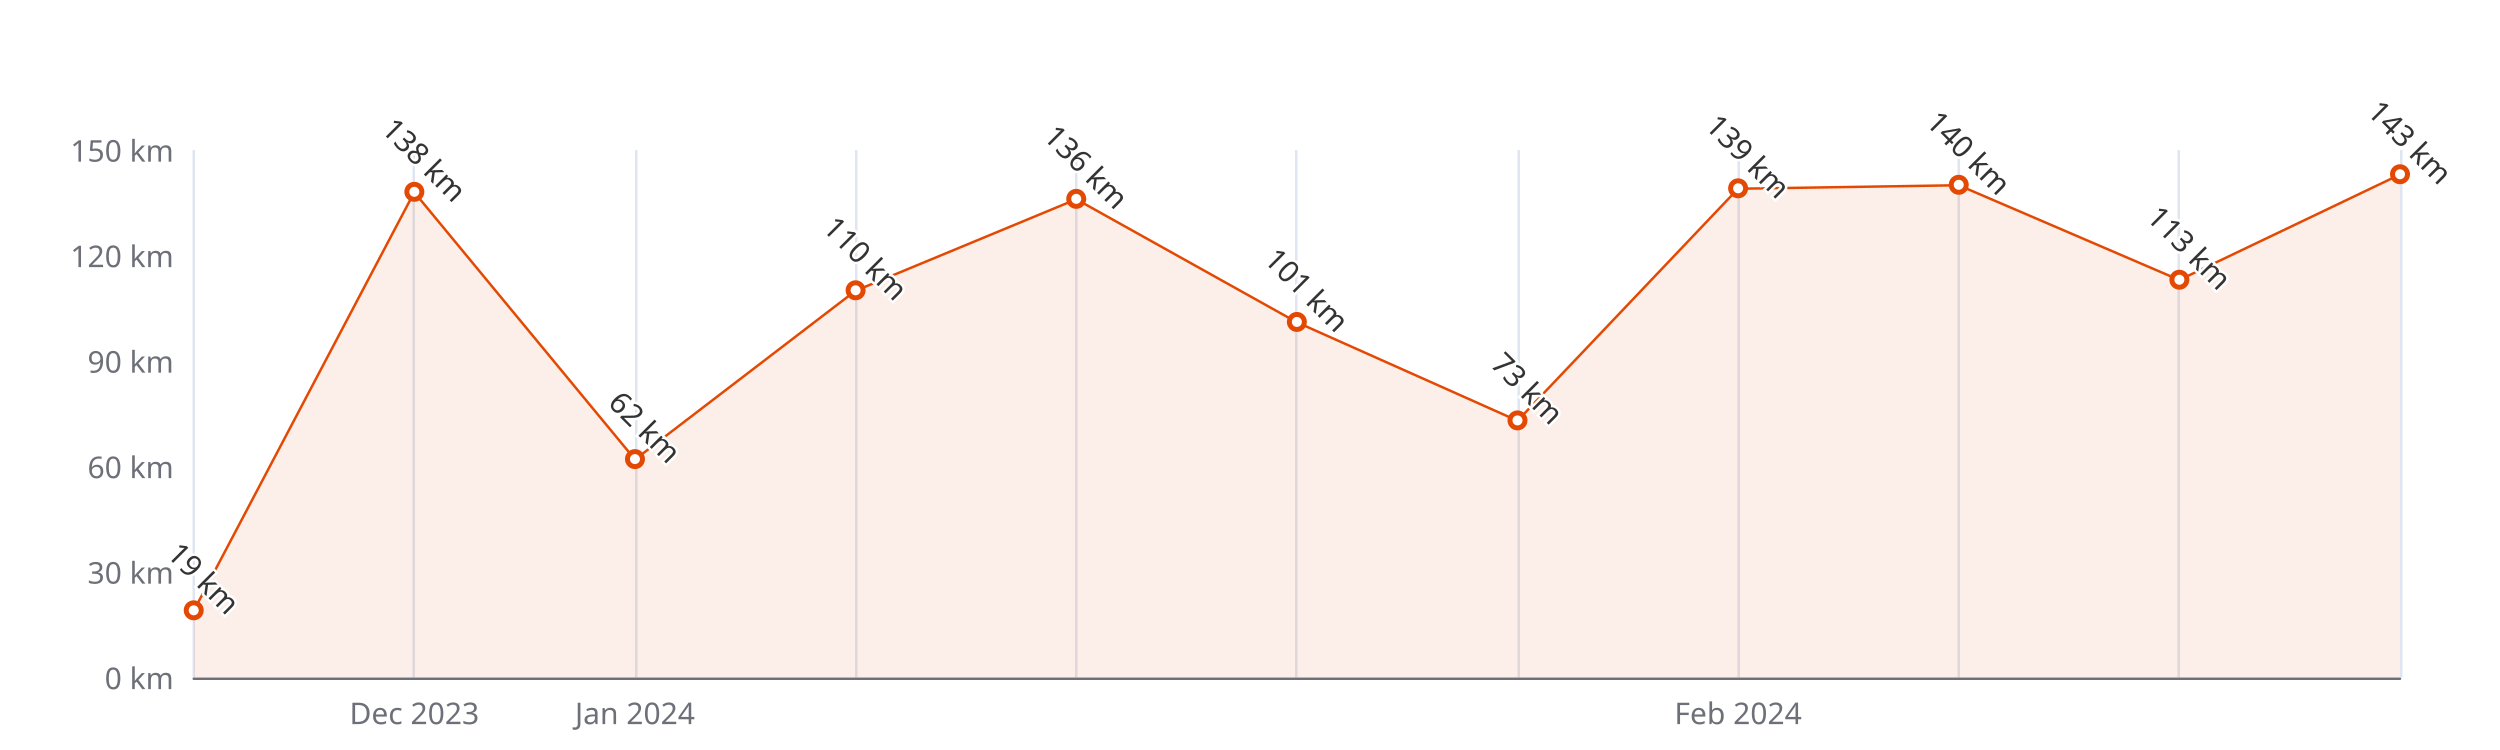
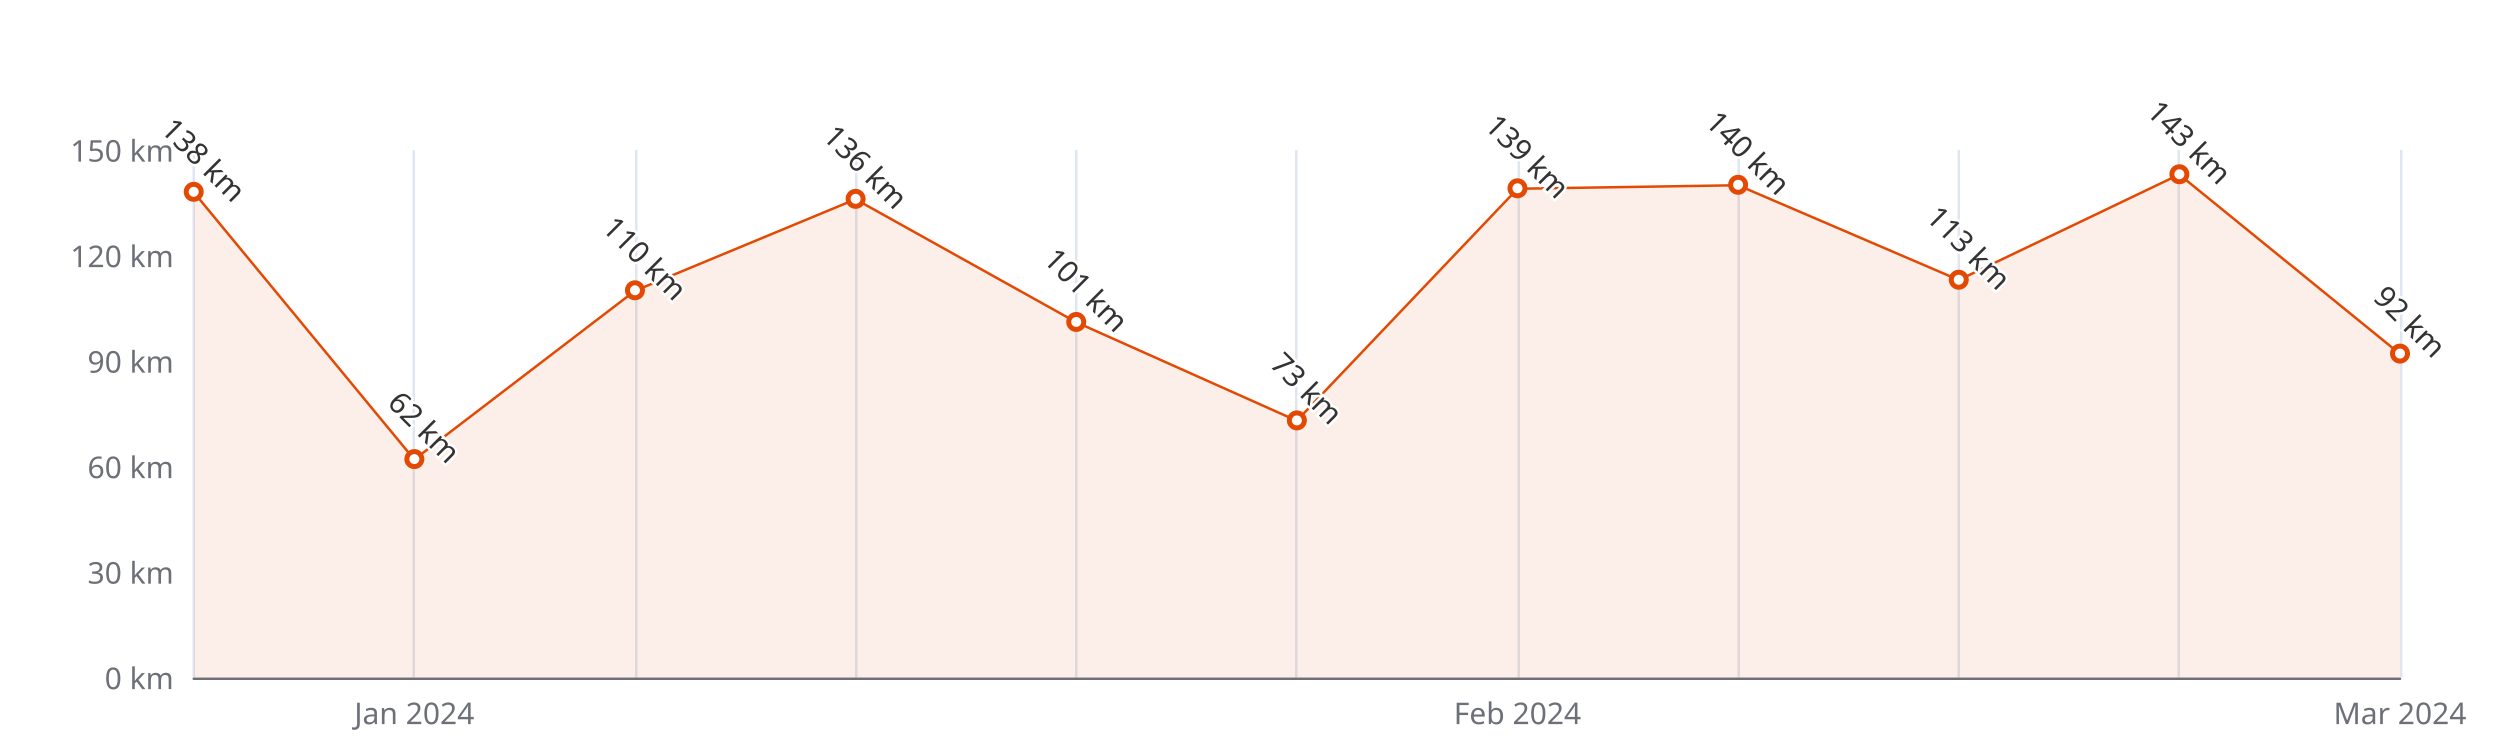
<svg xmlns="http://www.w3.org/2000/svg" width="1000" height="300" version="1.1" baseProfile="full" viewBox="0 0 1000 300">
  <rect width="1000" height="300" x="0" y="0" id="0" fill="#ffffff" />
  <path d="M77.5 60L77.5 271" fill="none" stroke="#E0E6F1" />
  <path d="M165.5 60L165.5 271" fill="none" stroke="#E0E6F1" />
  <path d="M254.5 60L254.5 271" fill="none" stroke="#E0E6F1" />
  <path d="M342.5 60L342.5 271" fill="none" stroke="#E0E6F1" />
  <path d="M430.5 60L430.5 271" fill="none" stroke="#E0E6F1" />
  <path d="M518.5 60L518.5 271" fill="none" stroke="#E0E6F1" />
  <path d="M607.5 60L607.5 271" fill="none" stroke="#E0E6F1" />
  <path d="M695.5 60L695.5 271" fill="none" stroke="#E0E6F1" />
  <path d="M783.5 60L783.5 271" fill="none" stroke="#E0E6F1" />
  <path d="M871.5 60L871.5 271" fill="none" stroke="#E0E6F1" />
  <path d="M960.5 60L960.5 271" fill="none" stroke="#E0E6F1" />
  <path d="M77.5 271.5L960 271.5" fill="none" stroke="#6E7079" stroke-linecap="round" />
  <text dominant-baseline="central" text-anchor="end" style="font-size:12px;font-family:sans-serif;" xml:space="preserve" transform="translate(69.48 271)" fill="#6E7079">0 km</text>
  <text dominant-baseline="central" text-anchor="end" style="font-size:12px;font-family:sans-serif;" xml:space="preserve" transform="translate(69.48 228.8)" fill="#6E7079">30 km</text>
  <text dominant-baseline="central" text-anchor="end" style="font-size:12px;font-family:sans-serif;" xml:space="preserve" transform="translate(69.48 186.6)" fill="#6E7079">60 km</text>
  <text dominant-baseline="central" text-anchor="end" style="font-size:12px;font-family:sans-serif;" xml:space="preserve" transform="translate(69.48 144.4)" fill="#6E7079">90 km</text>
  <text dominant-baseline="central" text-anchor="end" style="font-size:12px;font-family:sans-serif;" xml:space="preserve" transform="translate(69.48 102.2)" fill="#6E7079">120 km</text>
  <text dominant-baseline="central" text-anchor="end" style="font-size:12px;font-family:sans-serif;" xml:space="preserve" transform="translate(69.48 60)" fill="#6E7079">150 km</text>
-   <text dominant-baseline="central" text-anchor="middle" style="font-size:12px;font-family:sans-serif;" xml:space="preserve" y="6" transform="translate(165.732 279)" fill="#6E7079">Dec 2023</text>
-   <text dominant-baseline="central" text-anchor="middle" style="font-size:12px;font-family:sans-serif;" xml:space="preserve" y="6" transform="translate(253.984 279)" fill="#6E7079">Jan 2024</text>
-   <text dominant-baseline="central" text-anchor="middle" style="font-size:12px;font-family:sans-serif;" xml:space="preserve" y="6" transform="translate(695.244 279)" fill="#6E7079">Feb 2024</text>
+   <text dominant-baseline="central" text-anchor="middle" style="font-size:12px;font-family:sans-serif;" xml:space="preserve" y="6" transform="translate(165.732 279)" fill="#6E7079">Jan 2024</text>
+   <text dominant-baseline="central" text-anchor="middle" style="font-size:12px;font-family:sans-serif;" xml:space="preserve" y="6" transform="translate(606.992 279)" fill="#6E7079">Feb 2024</text>
+   <text dominant-baseline="central" text-anchor="middle" style="font-size:12px;font-family:sans-serif;" xml:space="preserve" y="6" transform="translate(960 279)" fill="#6E7079">Mar 2024</text>
  <g clip-path="url(#zr5-c0)">
-     <path d="M77.5 244.3L165.7 76.9L254 183.8L342.2 116.3L430.5 79.7L518.7 128.9L607 168.3L695.2 75.5L783.5 74.1L871.7 112L960 69.8L960 271L871.7 271L783.5 271L695.2 271L607 271L518.7 271L430.5 271L342.2 271L254 271L165.7 271L77.5 271Z" fill="rgb(227,73,2)" fill-opacity="0.09" />
-     <path d="M77.5 244.3L165.7 76.9L254 183.8L342.2 116.3L430.5 79.7L518.7 128.9L607 168.3L695.2 75.5L783.5 74.1L871.7 112L960 69.8" fill="none" stroke="#E34902" stroke-linejoin="bevel" />
+     <path d="M77.5 76.9L165.7 183.8L254 116.3L342.2 79.7L430.5 128.9L518.7 168.3L607 75.5L695.2 74.1L783.5 112L871.7 69.8L960 141.6L960 271L871.7 271L783.5 271L695.2 271L607 271L518.7 271L430.5 271L342.2 271L254 271L165.7 271L77.5 271Z" fill="rgb(227,73,2)" fill-opacity="0.09" />
+     <path d="M77.5 76.9L165.7 183.8L254 116.3L342.2 79.7L430.5 128.9L518.7 168.3L607 75.5L695.2 74.1L783.5 112L871.7 69.8L960 141.6" fill="none" stroke="#E34902" stroke-linejoin="bevel" />
  </g>
-   <path d="M1 0A1 1 0 1 1 1 -0.1A1 1 0 0 1 1 0" transform="matrix(3,0,0,3,77.48,244.2733)" fill="#fff" stroke="#E34902" stroke-width="0.667" />
-   <path d="M1 0A1 1 0 1 1 1 -0.1A1 1 0 0 1 1 0" transform="matrix(3,0,0,3,165.732,76.88)" fill="#fff" stroke="#E34902" stroke-width="0.667" />
-   <path d="M1 0A1 1 0 1 1 1 -0.1A1 1 0 0 1 1 0" transform="matrix(3,0,0,3,253.984,183.7867)" fill="#fff" stroke="#E34902" stroke-width="0.667" />
-   <path d="M1 0A1 1 0 1 1 1 -0.1A1 1 0 0 1 1 0" transform="matrix(3,0,0,3,342.236,116.2667)" fill="#fff" stroke="#E34902" stroke-width="0.667" />
-   <path d="M1 0A1 1 0 1 1 1 -0.1A1 1 0 0 1 1 0" transform="matrix(3,0,0,3,430.488,79.6933)" fill="#fff" stroke="#E34902" stroke-width="0.667" />
-   <path d="M1 0A1 1 0 1 1 1 -0.1A1 1 0 0 1 1 0" transform="matrix(3,0,0,3,518.74,128.9267)" fill="#fff" stroke="#E34902" stroke-width="0.667" />
-   <path d="M1 0A1 1 0 1 1 1 -0.1A1 1 0 0 1 1 0" transform="matrix(3,0,0,3,606.992,168.3133)" fill="#fff" stroke="#E34902" stroke-width="0.667" />
-   <path d="M1 0A1 1 0 1 1 1 -0.1A1 1 0 0 1 1 0" transform="matrix(3,0,0,3,695.244,75.4733)" fill="#fff" stroke="#E34902" stroke-width="0.667" />
-   <path d="M1 0A1 1 0 1 1 1 -0.1A1 1 0 0 1 1 0" transform="matrix(3,0,0,3,783.496,74.0667)" fill="#fff" stroke="#E34902" stroke-width="0.667" />
-   <path d="M1 0A1 1 0 1 1 1 -0.1A1 1 0 0 1 1 0" transform="matrix(3,0,0,3,871.748,112.0467)" fill="#fff" stroke="#E34902" stroke-width="0.667" />
-   <path d="M1 0A1 1 0 1 1 1 -0.1A1 1 0 0 1 1 0" transform="matrix(3,0,0,3,960,69.8467)" fill="#fff" stroke="#E34902" stroke-width="0.667" />
-   <text dominant-baseline="central" text-anchor="middle" style="font-size:12px;font-family:sans-serif;" xml:space="preserve" y="-6" transform="matrix(0.707,0.707,-0.707,0.707,77.48,235.2733)" fill="#333" stroke="rgb(255,255,255)" stroke-width="2" paint-order="stroke" stroke-miterlimit="2">19 km</text>
-   <text dominant-baseline="central" text-anchor="middle" style="font-size:12px;font-family:sans-serif;" xml:space="preserve" y="-6" transform="matrix(0.707,0.707,-0.707,0.707,165.732,67.88)" fill="#333" stroke="rgb(255,255,255)" stroke-width="2" paint-order="stroke" stroke-miterlimit="2">138 km</text>
-   <text dominant-baseline="central" text-anchor="middle" style="font-size:12px;font-family:sans-serif;" xml:space="preserve" y="-6" transform="matrix(0.707,0.707,-0.707,0.707,253.984,174.7867)" fill="#333" stroke="rgb(255,255,255)" stroke-width="2" paint-order="stroke" stroke-miterlimit="2">62 km</text>
-   <text dominant-baseline="central" text-anchor="middle" style="font-size:12px;font-family:sans-serif;" xml:space="preserve" y="-6" transform="matrix(0.707,0.707,-0.707,0.707,342.236,107.2667)" fill="#333" stroke="rgb(255,255,255)" stroke-width="2" paint-order="stroke" stroke-miterlimit="2">110 km</text>
-   <text dominant-baseline="central" text-anchor="middle" style="font-size:12px;font-family:sans-serif;" xml:space="preserve" y="-6" transform="matrix(0.707,0.707,-0.707,0.707,430.488,70.6933)" fill="#333" stroke="rgb(255,255,255)" stroke-width="2" paint-order="stroke" stroke-miterlimit="2">136 km</text>
-   <text dominant-baseline="central" text-anchor="middle" style="font-size:12px;font-family:sans-serif;" xml:space="preserve" y="-6" transform="matrix(0.707,0.707,-0.707,0.707,518.74,119.9267)" fill="#333" stroke="rgb(255,255,255)" stroke-width="2" paint-order="stroke" stroke-miterlimit="2">101 km</text>
-   <text dominant-baseline="central" text-anchor="middle" style="font-size:12px;font-family:sans-serif;" xml:space="preserve" y="-6" transform="matrix(0.707,0.707,-0.707,0.707,606.992,159.3133)" fill="#333" stroke="rgb(255,255,255)" stroke-width="2" paint-order="stroke" stroke-miterlimit="2">73 km</text>
-   <text dominant-baseline="central" text-anchor="middle" style="font-size:12px;font-family:sans-serif;" xml:space="preserve" y="-6" transform="matrix(0.707,0.707,-0.707,0.707,695.244,66.4733)" fill="#333" stroke="rgb(255,255,255)" stroke-width="2" paint-order="stroke" stroke-miterlimit="2">139 km</text>
-   <text dominant-baseline="central" text-anchor="middle" style="font-size:12px;font-family:sans-serif;" xml:space="preserve" y="-6" transform="matrix(0.707,0.707,-0.707,0.707,783.496,65.0667)" fill="#333" stroke="rgb(255,255,255)" stroke-width="2" paint-order="stroke" stroke-miterlimit="2">140 km</text>
-   <text dominant-baseline="central" text-anchor="middle" style="font-size:12px;font-family:sans-serif;" xml:space="preserve" y="-6" transform="matrix(0.707,0.707,-0.707,0.707,871.748,103.0467)" fill="#333" stroke="rgb(255,255,255)" stroke-width="2" paint-order="stroke" stroke-miterlimit="2">113 km</text>
-   <text dominant-baseline="central" text-anchor="middle" style="font-size:12px;font-family:sans-serif;" xml:space="preserve" y="-6" transform="matrix(0.707,0.707,-0.707,0.707,960,60.8467)" fill="#333" stroke="rgb(255,255,255)" stroke-width="2" paint-order="stroke" stroke-miterlimit="2">143 km</text>
+   <path d="M1 0A1 1 0 1 1 1 -0.1A1 1 0 0 1 1 0" transform="matrix(3,0,0,3,77.48,76.88)" fill="#fff" stroke="#E34902" stroke-width="0.667" />
+   <path d="M1 0A1 1 0 1 1 1 -0.1A1 1 0 0 1 1 0" transform="matrix(3,0,0,3,165.732,183.7867)" fill="#fff" stroke="#E34902" stroke-width="0.667" />
+   <path d="M1 0A1 1 0 1 1 1 -0.1A1 1 0 0 1 1 0" transform="matrix(3,0,0,3,253.984,116.2667)" fill="#fff" stroke="#E34902" stroke-width="0.667" />
+   <path d="M1 0A1 1 0 1 1 1 -0.1A1 1 0 0 1 1 0" transform="matrix(3,0,0,3,342.236,79.6933)" fill="#fff" stroke="#E34902" stroke-width="0.667" />
+   <path d="M1 0A1 1 0 1 1 1 -0.1A1 1 0 0 1 1 0" transform="matrix(3,0,0,3,430.488,128.9267)" fill="#fff" stroke="#E34902" stroke-width="0.667" />
+   <path d="M1 0A1 1 0 1 1 1 -0.1A1 1 0 0 1 1 0" transform="matrix(3,0,0,3,518.74,168.3133)" fill="#fff" stroke="#E34902" stroke-width="0.667" />
+   <path d="M1 0A1 1 0 1 1 1 -0.1A1 1 0 0 1 1 0" transform="matrix(3,0,0,3,606.992,75.4733)" fill="#fff" stroke="#E34902" stroke-width="0.667" />
+   <path d="M1 0A1 1 0 1 1 1 -0.1A1 1 0 0 1 1 0" transform="matrix(3,0,0,3,695.244,74.0667)" fill="#fff" stroke="#E34902" stroke-width="0.667" />
+   <path d="M1 0A1 1 0 1 1 1 -0.1A1 1 0 0 1 1 0" transform="matrix(3,0,0,3,783.496,112.0467)" fill="#fff" stroke="#E34902" stroke-width="0.667" />
+   <path d="M1 0A1 1 0 1 1 1 -0.1A1 1 0 0 1 1 0" transform="matrix(3,0,0,3,871.748,69.8467)" fill="#fff" stroke="#E34902" stroke-width="0.667" />
+   <path d="M1 0A1 1 0 1 1 1 -0.1A1 1 0 0 1 1 0" transform="matrix(3,0,0,3,960,141.5867)" fill="#fff" stroke="#E34902" stroke-width="0.667" />
+   <text dominant-baseline="central" text-anchor="middle" style="font-size:12px;font-family:sans-serif;" xml:space="preserve" y="-6" transform="matrix(0.707,0.707,-0.707,0.707,77.48,67.88)" fill="#333" stroke="rgb(255,255,255)" stroke-width="2" paint-order="stroke" stroke-miterlimit="2">138 km</text>
+   <text dominant-baseline="central" text-anchor="middle" style="font-size:12px;font-family:sans-serif;" xml:space="preserve" y="-6" transform="matrix(0.707,0.707,-0.707,0.707,165.732,174.7867)" fill="#333" stroke="rgb(255,255,255)" stroke-width="2" paint-order="stroke" stroke-miterlimit="2">62 km</text>
+   <text dominant-baseline="central" text-anchor="middle" style="font-size:12px;font-family:sans-serif;" xml:space="preserve" y="-6" transform="matrix(0.707,0.707,-0.707,0.707,253.984,107.2667)" fill="#333" stroke="rgb(255,255,255)" stroke-width="2" paint-order="stroke" stroke-miterlimit="2">110 km</text>
+   <text dominant-baseline="central" text-anchor="middle" style="font-size:12px;font-family:sans-serif;" xml:space="preserve" y="-6" transform="matrix(0.707,0.707,-0.707,0.707,342.236,70.6933)" fill="#333" stroke="rgb(255,255,255)" stroke-width="2" paint-order="stroke" stroke-miterlimit="2">136 km</text>
+   <text dominant-baseline="central" text-anchor="middle" style="font-size:12px;font-family:sans-serif;" xml:space="preserve" y="-6" transform="matrix(0.707,0.707,-0.707,0.707,430.488,119.9267)" fill="#333" stroke="rgb(255,255,255)" stroke-width="2" paint-order="stroke" stroke-miterlimit="2">101 km</text>
+   <text dominant-baseline="central" text-anchor="middle" style="font-size:12px;font-family:sans-serif;" xml:space="preserve" y="-6" transform="matrix(0.707,0.707,-0.707,0.707,518.74,159.3133)" fill="#333" stroke="rgb(255,255,255)" stroke-width="2" paint-order="stroke" stroke-miterlimit="2">73 km</text>
+   <text dominant-baseline="central" text-anchor="middle" style="font-size:12px;font-family:sans-serif;" xml:space="preserve" y="-6" transform="matrix(0.707,0.707,-0.707,0.707,606.992,66.4733)" fill="#333" stroke="rgb(255,255,255)" stroke-width="2" paint-order="stroke" stroke-miterlimit="2">139 km</text>
+   <text dominant-baseline="central" text-anchor="middle" style="font-size:12px;font-family:sans-serif;" xml:space="preserve" y="-6" transform="matrix(0.707,0.707,-0.707,0.707,695.244,65.0667)" fill="#333" stroke="rgb(255,255,255)" stroke-width="2" paint-order="stroke" stroke-miterlimit="2">140 km</text>
+   <text dominant-baseline="central" text-anchor="middle" style="font-size:12px;font-family:sans-serif;" xml:space="preserve" y="-6" transform="matrix(0.707,0.707,-0.707,0.707,783.496,103.0467)" fill="#333" stroke="rgb(255,255,255)" stroke-width="2" paint-order="stroke" stroke-miterlimit="2">113 km</text>
+   <text dominant-baseline="central" text-anchor="middle" style="font-size:12px;font-family:sans-serif;" xml:space="preserve" y="-6" transform="matrix(0.707,0.707,-0.707,0.707,871.748,60.8467)" fill="#333" stroke="rgb(255,255,255)" stroke-width="2" paint-order="stroke" stroke-miterlimit="2">143 km</text>
+   <text dominant-baseline="central" text-anchor="middle" style="font-size:12px;font-family:sans-serif;" xml:space="preserve" y="-6" transform="matrix(0.707,0.707,-0.707,0.707,960,132.5867)" fill="#333" stroke="rgb(255,255,255)" stroke-width="2" paint-order="stroke" stroke-miterlimit="2">92 km</text>
  <defs>
    <clipPath id="zr5-c0">
      <path d="M76 59.5l884 0l0 212l-884 0Z" fill="#000" />
    </clipPath>
  </defs>
</svg>
